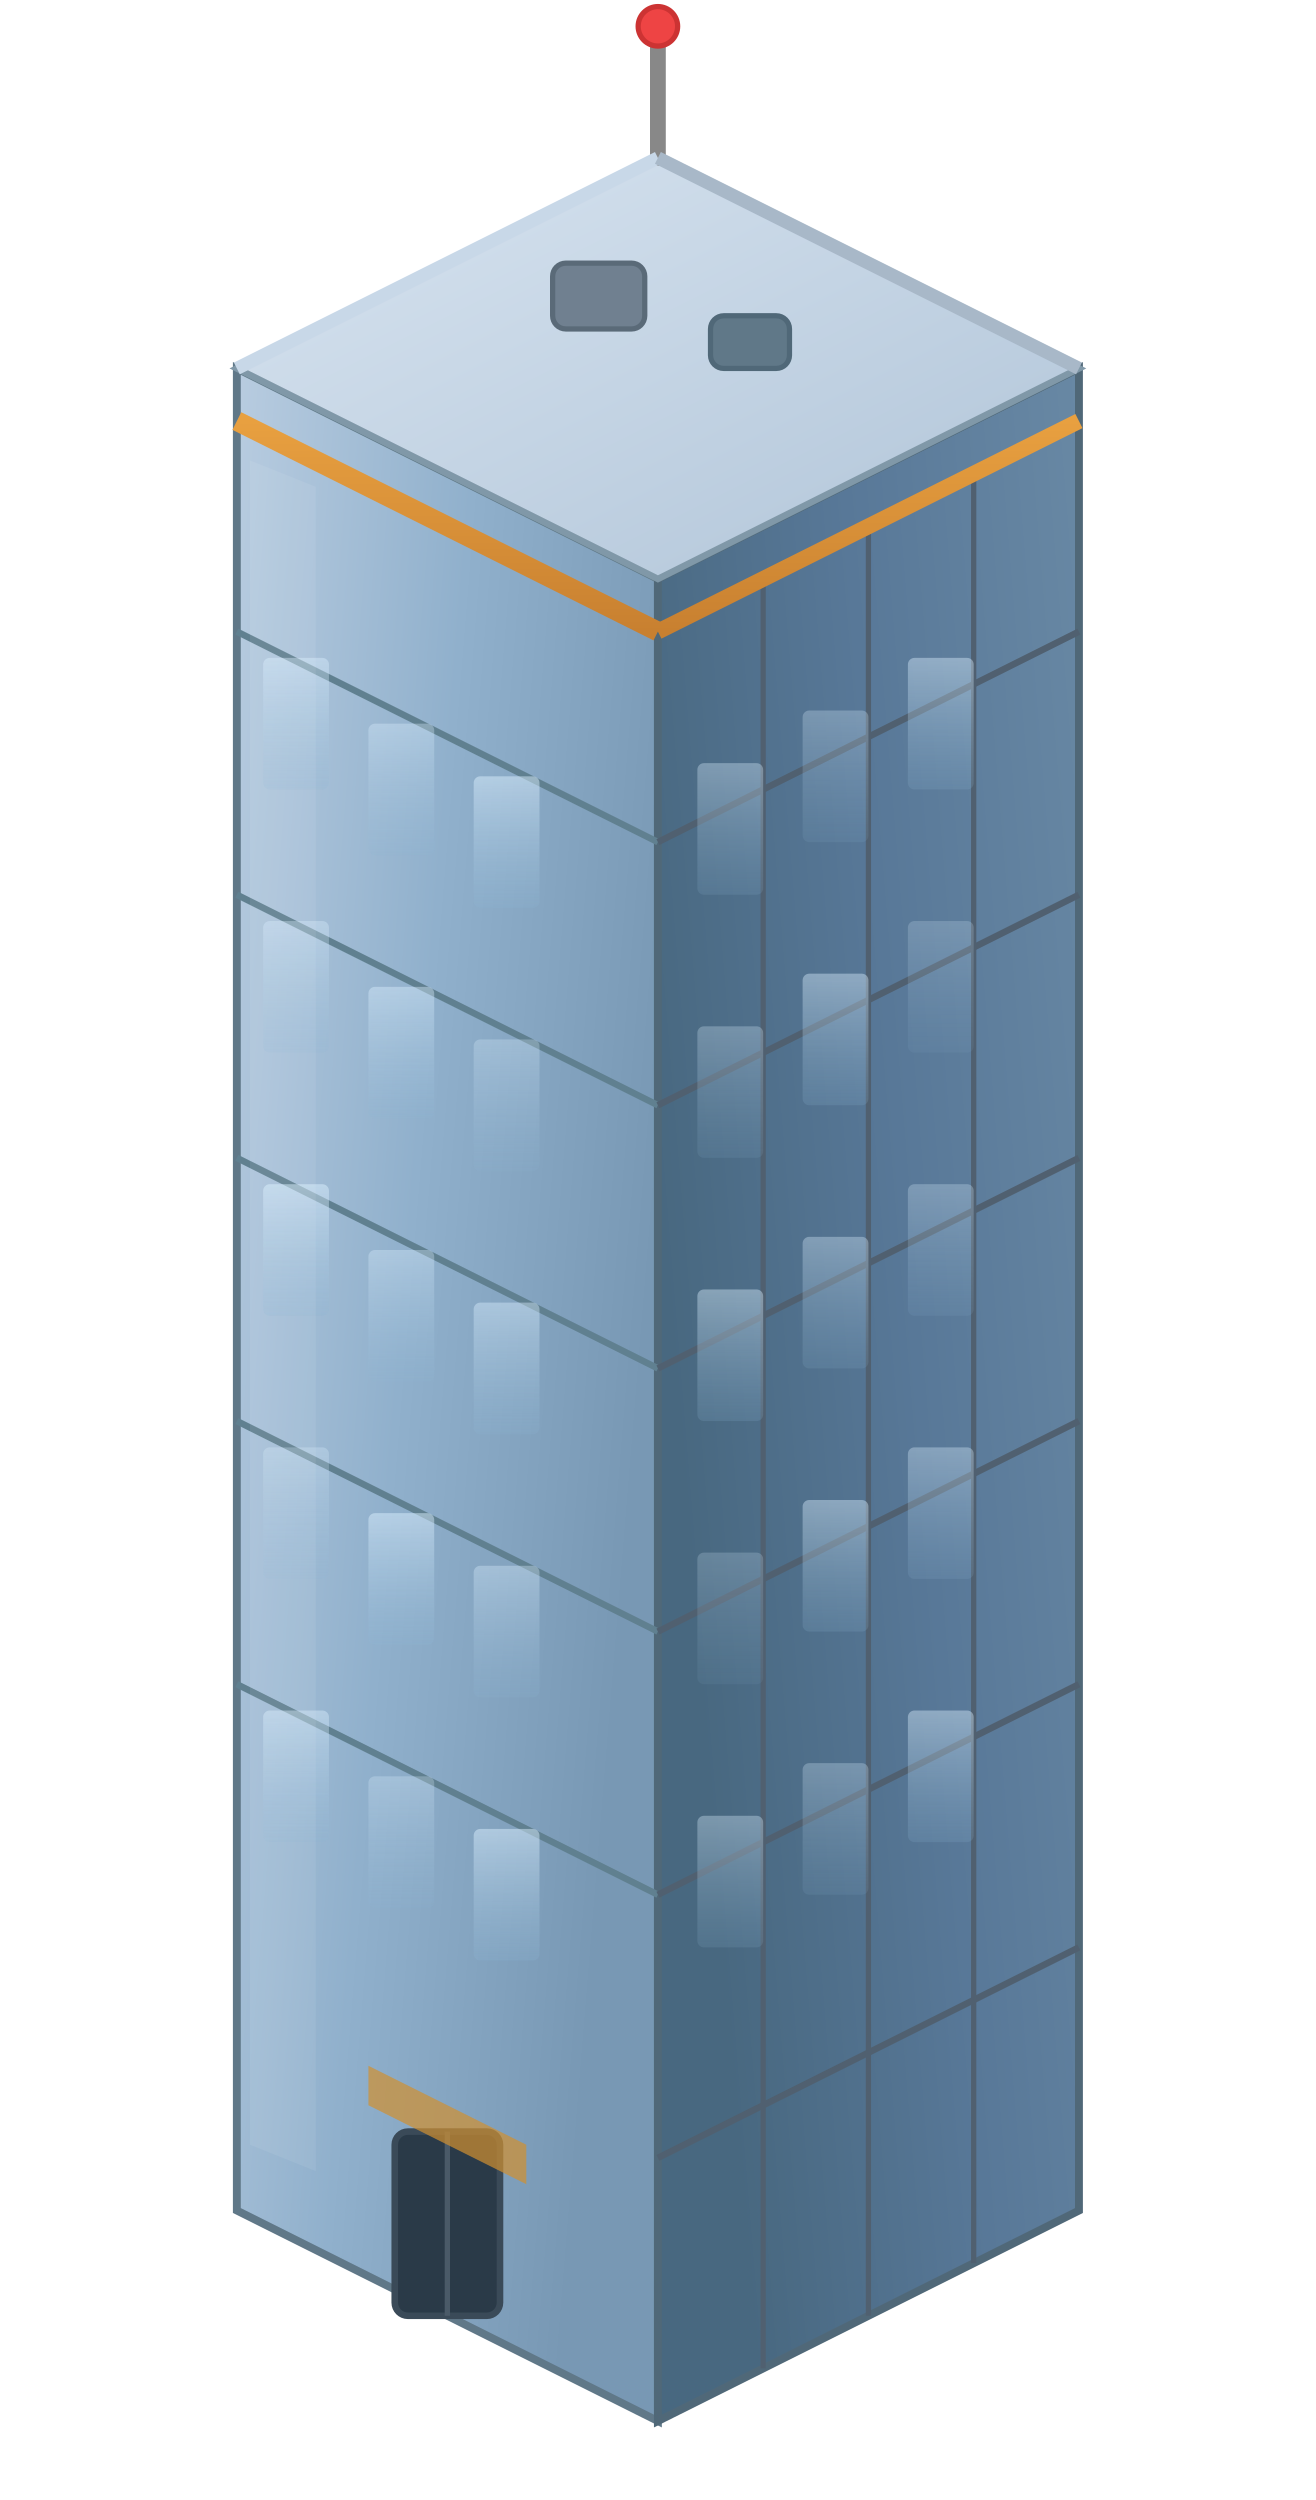
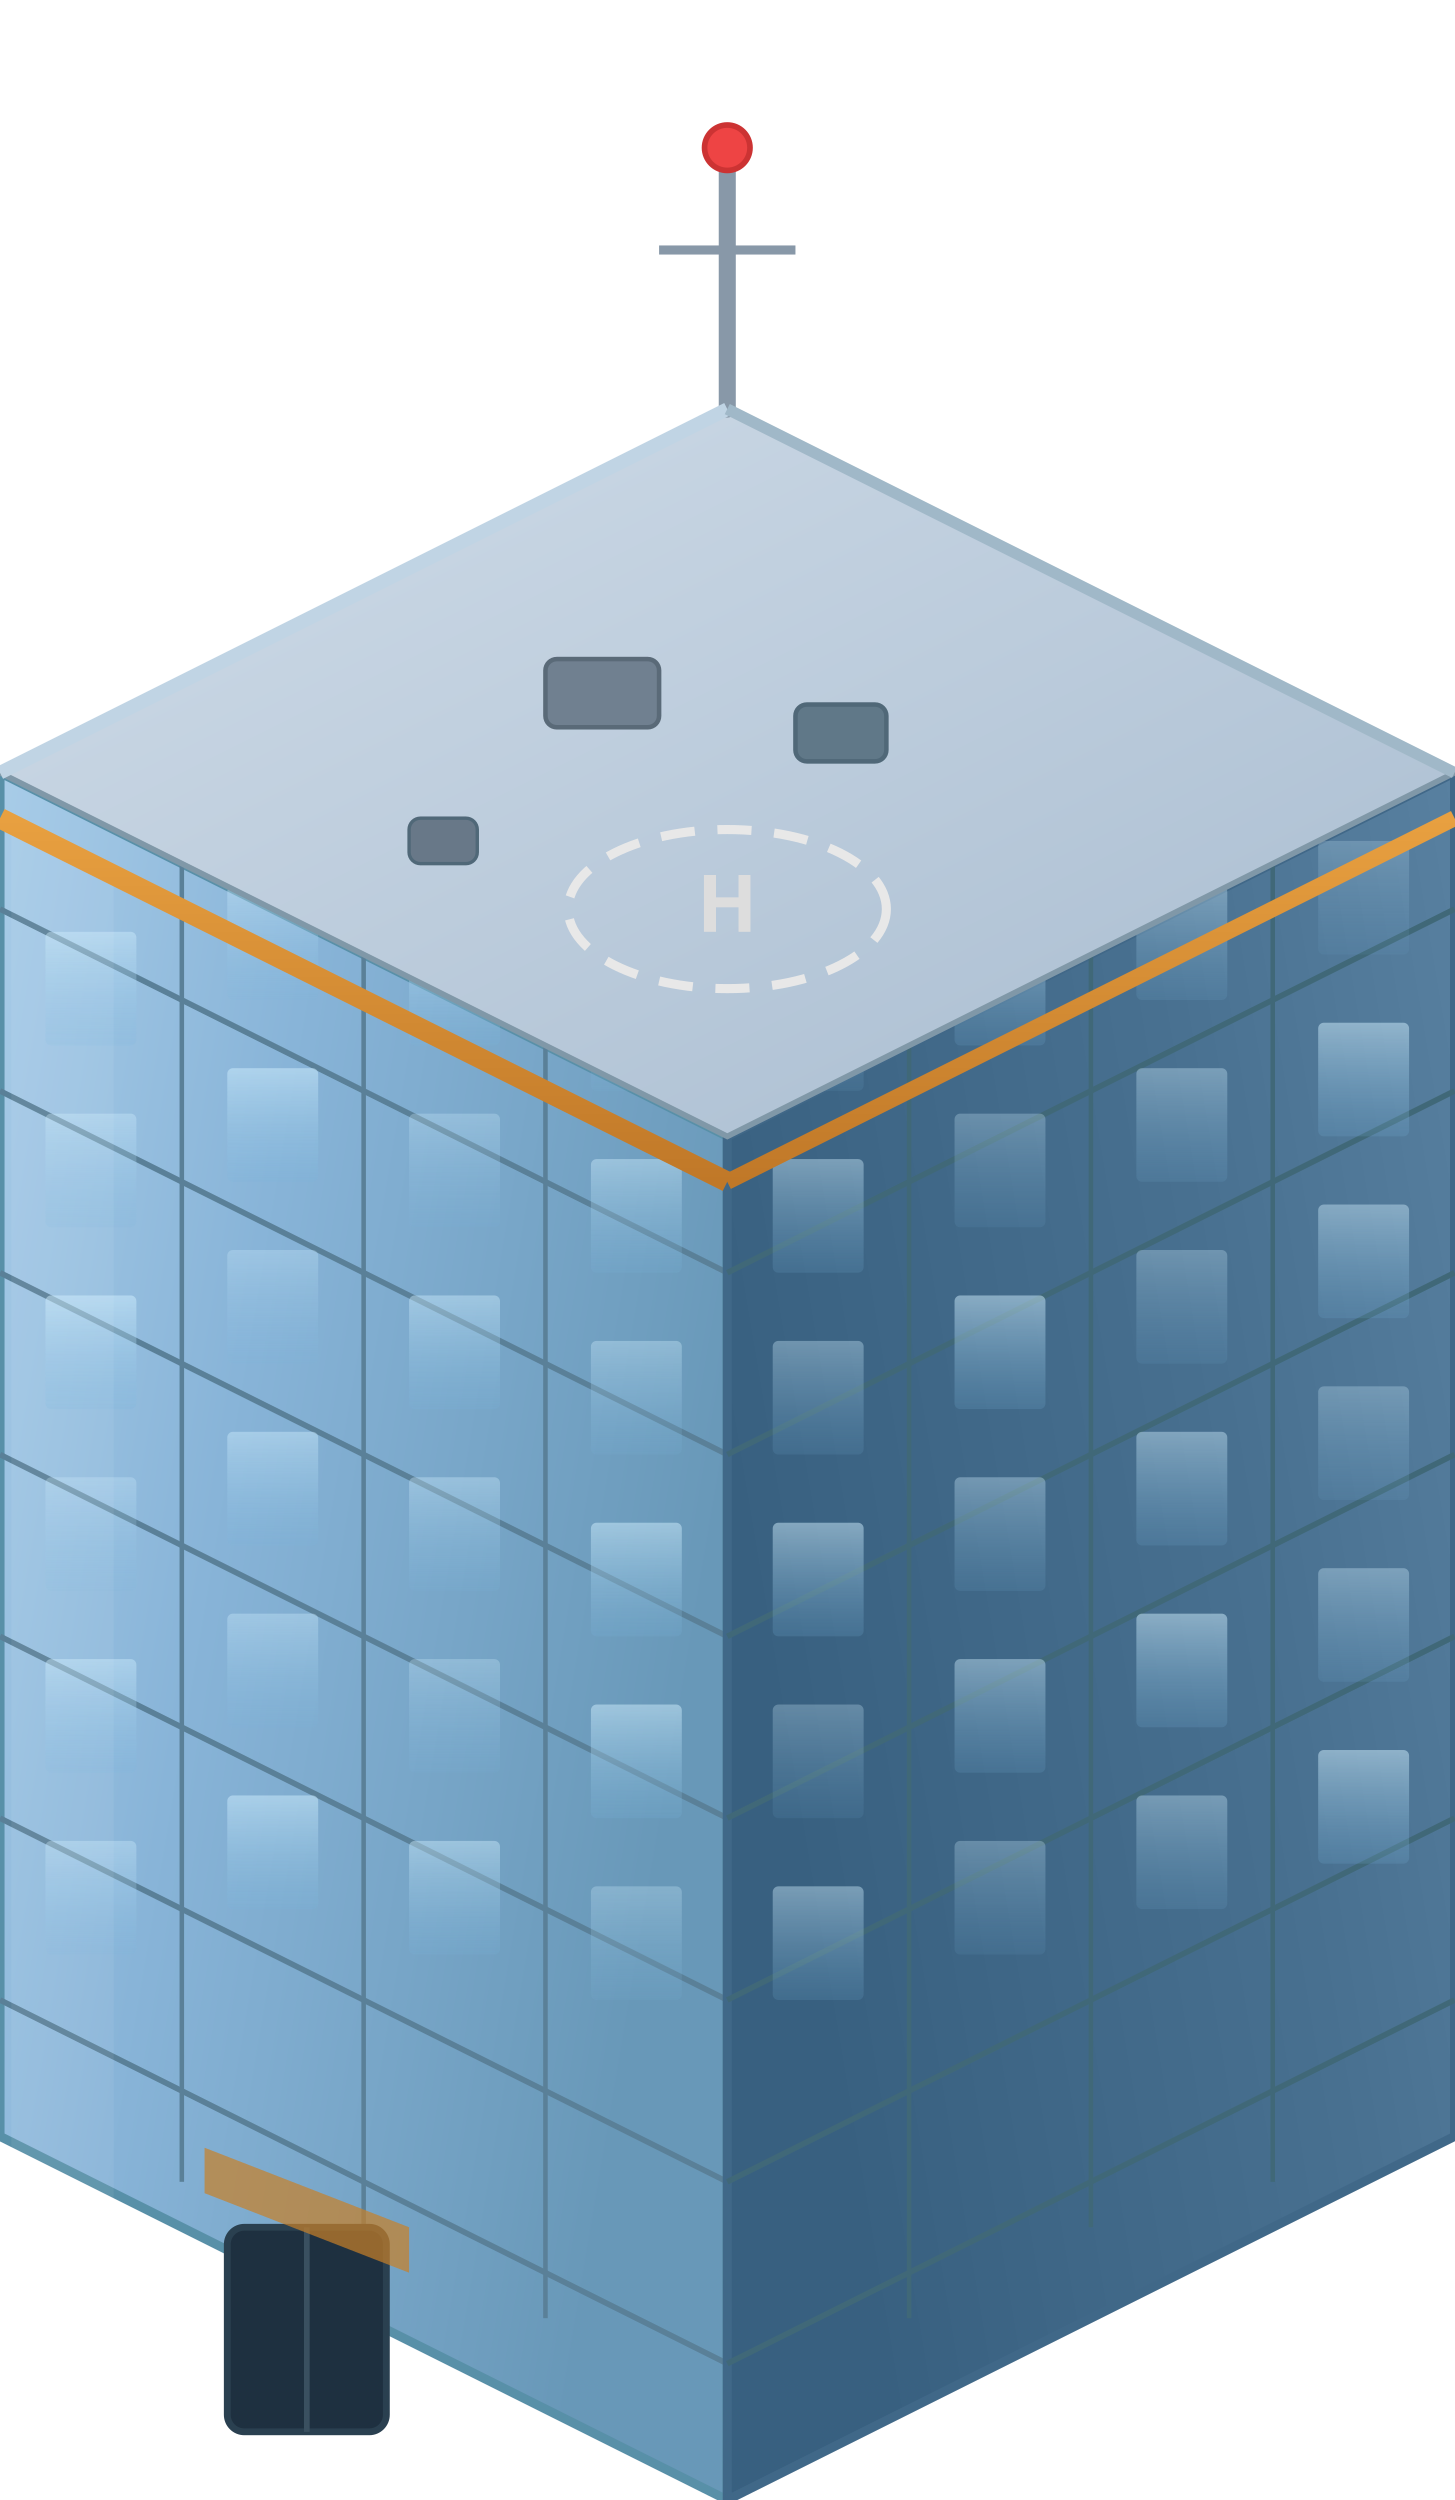
- <svg xmlns="http://www.w3.org/2000/svg" width="100" height="190" viewBox="0 0 100 190">
+ <svg xmlns="http://www.w3.org/2000/svg" width="128" height="220" viewBox="0 0 128 220">
  <defs>
    <linearGradient id="lf" x1="0" y1="0" x2="1" y2="0.4">
-       <stop offset="0%" stop-color="#b8cce0" />
-       <stop offset="50%" stop-color="#90b0cc" />
-       <stop offset="100%" stop-color="#7898b4" />
+       <stop offset="0%" stop-color="#a8cce8" />
+       <stop offset="40%" stop-color="#88b4d8" />
+       <stop offset="100%" stop-color="#6898b8" />
    </linearGradient>
    <linearGradient id="rf" x1="1" y1="0" x2="0" y2="0.4">
-       <stop offset="0%" stop-color="#6888a4" />
-       <stop offset="50%" stop-color="#587898" />
-       <stop offset="100%" stop-color="#486880" />
+       <stop offset="0%" stop-color="#5880a0" />
+       <stop offset="40%" stop-color="#487090" />
+       <stop offset="100%" stop-color="#386080" />
    </linearGradient>
    <linearGradient id="roof" x1="0" y1="0" x2="1" y2="1">
-       <stop offset="0%" stop-color="#d8e4f0" />
-       <stop offset="100%" stop-color="#b0c4d8" />
+       <stop offset="0%" stop-color="#d0dce8" />
+       <stop offset="100%" stop-color="#a8bcd0" />
    </linearGradient>
    <linearGradient id="wg" x1="0" y1="0" x2="0" y2="1">
-       <stop offset="0%" stop-color="rgba(220,240,255,0.7)" />
-       <stop offset="100%" stop-color="rgba(140,180,210,0.3)" />
+       <stop offset="0%" stop-color="rgba(210,240,255,0.7)" />
+       <stop offset="100%" stop-color="rgba(120,180,220,0.25)" />
    </linearGradient>
    <linearGradient id="acc" x1="0" y1="0" x2="0" y2="1">
      <stop offset="0%" stop-color="#e8a040" />
-       <stop offset="100%" stop-color="#c88030" />
+       <stop offset="100%" stop-color="#c07828" />
    </linearGradient>
  </defs>
-   <polygon points="18,168 50,184 50,44 18,28" fill="url(#lf)" stroke="#607888" stroke-width="0.6" />
-   <polygon points="82,168 50,184 50,44 82,28" fill="url(#rf)" stroke="#506878" stroke-width="0.6" />
-   <polygon points="50,12 82,28 50,44 18,28" fill="url(#roof)" stroke="#8098a8" stroke-width="0.5" />
-   <line x1="18" y1="48" x2="50" y2="64" stroke="#608090" stroke-width="0.5" />
-   <line x1="18" y1="68" x2="50" y2="84" stroke="#608090" stroke-width="0.5" />
-   <line x1="18" y1="88" x2="50" y2="104" stroke="#608090" stroke-width="0.5" />
-   <line x1="18" y1="108" x2="50" y2="124" stroke="#608090" stroke-width="0.5" />
-   <line x1="18" y1="128" x2="50" y2="144" stroke="#608090" stroke-width="0.5" />
-   <line x1="18" y1="148" x2="50" y2="164" stroke="#6080908" stroke-width="0.5" />
-   <line x1="26" y1="36" x2="26" y2="172" stroke="#6080908" stroke-width="0.4" />
-   <line x1="34" y1="40" x2="34" y2="176" stroke="#6080908" stroke-width="0.4" />
-   <line x1="42" y1="44" x2="42" y2="180" stroke="#6080908" stroke-width="0.4" />
-   <rect x="20" y="50" width="5" height="10" rx="0.5" fill="url(#wg)" opacity="0.6" />
-   <rect x="28" y="55" width="5" height="10" rx="0.5" fill="url(#wg)" opacity="0.5" />
-   <rect x="36" y="59" width="5" height="10" rx="0.5" fill="url(#wg)" opacity="0.7" />
-   <rect x="20" y="70" width="5" height="10" rx="0.5" fill="url(#wg)" opacity="0.5" />
-   <rect x="28" y="75" width="5" height="10" rx="0.5" fill="url(#wg)" opacity="0.6" />
-   <rect x="36" y="79" width="5" height="10" rx="0.5" fill="url(#wg)" opacity="0.4" />
-   <rect x="20" y="90" width="5" height="10" rx="0.5" fill="url(#wg)" opacity="0.7" />
-   <rect x="28" y="95" width="5" height="10" rx="0.5" fill="url(#wg)" opacity="0.5" />
-   <rect x="36" y="99" width="5" height="10" rx="0.5" fill="url(#wg)" opacity="0.6" />
-   <rect x="20" y="110" width="5" height="10" rx="0.5" fill="url(#wg)" opacity="0.4" />
-   <rect x="28" y="115" width="5" height="10" rx="0.5" fill="url(#wg)" opacity="0.7" />
-   <rect x="36" y="119" width="5" height="10" rx="0.5" fill="url(#wg)" opacity="0.5" />
-   <rect x="20" y="130" width="5" height="10" rx="0.5" fill="url(#wg)" opacity="0.6" />
-   <rect x="28" y="135" width="5" height="10" rx="0.5" fill="url(#wg)" opacity="0.4" />
-   <rect x="36" y="139" width="5" height="10" rx="0.5" fill="url(#wg)" opacity="0.7" />
-   <polygon points="19,35 24,37 24,165 19,163" fill="rgba(255,255,255,0.07)" />
-   <line x1="82" y1="48" x2="50" y2="64" stroke="#506070" stroke-width="0.5" />
-   <line x1="82" y1="68" x2="50" y2="84" stroke="#506070" stroke-width="0.5" />
-   <line x1="82" y1="88" x2="50" y2="104" stroke="#506070" stroke-width="0.5" />
-   <line x1="82" y1="108" x2="50" y2="124" stroke="#506070" stroke-width="0.5" />
-   <line x1="82" y1="128" x2="50" y2="144" stroke="#506070" stroke-width="0.5" />
-   <line x1="82" y1="148" x2="50" y2="164" stroke="#506070" stroke-width="0.5" />
-   <line x1="58" y1="44" x2="58" y2="180" stroke="#506070" stroke-width="0.4" />
-   <line x1="66" y1="40" x2="66" y2="176" stroke="#506070" stroke-width="0.4" />
-   <line x1="74" y1="36" x2="74" y2="172" stroke="#506070" stroke-width="0.4" />
-   <rect x="53" y="58" width="5" height="10" rx="0.5" fill="url(#wg)" opacity="0.5" />
-   <rect x="61" y="54" width="5" height="10" rx="0.5" fill="url(#wg)" opacity="0.4" />
-   <rect x="69" y="50" width="5" height="10" rx="0.5" fill="url(#wg)" opacity="0.6" />
-   <rect x="53" y="78" width="5" height="10" rx="0.5" fill="url(#wg)" opacity="0.4" />
-   <rect x="61" y="74" width="5" height="10" rx="0.5" fill="url(#wg)" opacity="0.6" />
-   <rect x="69" y="70" width="5" height="10" rx="0.5" fill="url(#wg)" opacity="0.3" />
-   <rect x="53" y="98" width="5" height="10" rx="0.5" fill="url(#wg)" opacity="0.6" />
-   <rect x="61" y="94" width="5" height="10" rx="0.5" fill="url(#wg)" opacity="0.5" />
-   <rect x="69" y="90" width="5" height="10" rx="0.5" fill="url(#wg)" opacity="0.4" />
-   <rect x="53" y="118" width="5" height="10" rx="0.5" fill="url(#wg)" opacity="0.3" />
-   <rect x="61" y="114" width="5" height="10" rx="0.5" fill="url(#wg)" opacity="0.6" />
-   <rect x="69" y="110" width="5" height="10" rx="0.5" fill="url(#wg)" opacity="0.5" />
-   <rect x="53" y="138" width="5" height="10" rx="0.5" fill="url(#wg)" opacity="0.5" />
-   <rect x="61" y="134" width="5" height="10" rx="0.5" fill="url(#wg)" opacity="0.4" />
-   <rect x="69" y="130" width="5" height="10" rx="0.5" fill="url(#wg)" opacity="0.6" />
-   <rect x="42" y="20" width="7" height="5" rx="1" fill="#708090" stroke="#5a6a78" stroke-width="0.4" />
-   <rect x="54" y="24" width="6" height="4" rx="1" fill="#607888" stroke="#506878" stroke-width="0.4" />
-   <line x1="50" y1="12" x2="50" y2="2" stroke="#888" stroke-width="1.2" stroke-linecap="round" />
-   <circle cx="50" cy="2" r="1.5" fill="#e44" stroke="#c33" stroke-width="0.4" />
-   <line x1="18" y1="32" x2="50" y2="48" stroke="url(#acc)" stroke-width="1.5" />
-   <line x1="82" y1="32" x2="50" y2="48" stroke="url(#acc)" stroke-width="1.2" />
-   <line x1="18" y1="28" x2="50" y2="12" stroke="#c8d8e8" stroke-width="1" />
-   <line x1="50" y1="12" x2="82" y2="28" stroke="#a8b8c8" stroke-width="1" />
-   <rect x="30" y="162" width="8" height="14" rx="1" fill="#2a3a48" stroke="#3a4a58" stroke-width="0.5" />
-   <line x1="34" y1="162" x2="34" y2="176" stroke="#4a5a68" stroke-width="0.4" />
-   <polygon points="28,160 40,166 40,163 28,157" fill="#d09030" opacity="0.7" />
+   <polygon points="0,188 64,220 64,100 0,68" fill="url(#lf)" stroke="#5890a8" stroke-width="0.8" />
+   <line x1="0" y1="80" x2="64" y2="112" stroke="#5a8098" stroke-width="0.5" />
+   <line x1="0" y1="96" x2="64" y2="128" stroke="#5a8098" stroke-width="0.5" />
+   <line x1="0" y1="112" x2="64" y2="144" stroke="#5a8098" stroke-width="0.5" />
+   <line x1="0" y1="128" x2="64" y2="160" stroke="#5a8098" stroke-width="0.5" />
+   <line x1="0" y1="144" x2="64" y2="176" stroke="#5a8098" stroke-width="0.5" />
+   <line x1="0" y1="160" x2="64" y2="192" stroke="#5a8098" stroke-width="0.5" />
+   <line x1="0" y1="176" x2="64" y2="208" stroke="#5a8098" stroke-width="0.5" />
+   <line x1="16" y1="72" x2="16" y2="192" stroke="#5a8098" stroke-width="0.4" />
+   <line x1="32" y1="76" x2="32" y2="196" stroke="#5a8098" stroke-width="0.4" />
+   <line x1="48" y1="80" x2="48" y2="204" stroke="#5a8098" stroke-width="0.4" />
+   <rect x="4" y="82" width="8" height="10" rx="0.5" fill="url(#wg)" opacity="0.6" />
+   <rect x="20" y="78" width="8" height="10" rx="0.5" fill="url(#wg)" opacity="0.5" />
+   <rect x="36" y="82" width="8" height="10" rx="0.5" fill="url(#wg)" opacity="0.7" />
+   <rect x="52" y="86" width="8" height="10" rx="0.5" fill="url(#wg)" opacity="0.4" />
+   <rect x="4" y="98" width="8" height="10" rx="0.5" fill="url(#wg)" opacity="0.5" />
+   <rect x="20" y="94" width="8" height="10" rx="0.5" fill="url(#wg)" opacity="0.7" />
+   <rect x="36" y="98" width="8" height="10" rx="0.5" fill="url(#wg)" opacity="0.4" />
+   <rect x="52" y="102" width="8" height="10" rx="0.5" fill="url(#wg)" opacity="0.6" />
+   <rect x="4" y="114" width="8" height="10" rx="0.5" fill="url(#wg)" opacity="0.7" />
+   <rect x="20" y="110" width="8" height="10" rx="0.5" fill="url(#wg)" opacity="0.4" />
+   <rect x="36" y="114" width="8" height="10" rx="0.5" fill="url(#wg)" opacity="0.6" />
+   <rect x="52" y="118" width="8" height="10" rx="0.5" fill="url(#wg)" opacity="0.5" />
+   <rect x="4" y="130" width="8" height="10" rx="0.5" fill="url(#wg)" opacity="0.4" />
+   <rect x="20" y="126" width="8" height="10" rx="0.5" fill="url(#wg)" opacity="0.6" />
+   <rect x="36" y="130" width="8" height="10" rx="0.5" fill="url(#wg)" opacity="0.5" />
+   <rect x="52" y="134" width="8" height="10" rx="0.5" fill="url(#wg)" opacity="0.7" />
+   <rect x="4" y="146" width="8" height="10" rx="0.5" fill="url(#wg)" opacity="0.6" />
+   <rect x="20" y="142" width="8" height="10" rx="0.5" fill="url(#wg)" opacity="0.5" />
+   <rect x="36" y="146" width="8" height="10" rx="0.5" fill="url(#wg)" opacity="0.4" />
+   <rect x="52" y="150" width="8" height="10" rx="0.5" fill="url(#wg)" opacity="0.7" />
+   <rect x="4" y="162" width="8" height="10" rx="0.5" fill="url(#wg)" opacity="0.5" />
+   <rect x="20" y="158" width="8" height="10" rx="0.5" fill="url(#wg)" opacity="0.7" />
+   <rect x="36" y="162" width="8" height="10" rx="0.5" fill="url(#wg)" opacity="0.6" />
+   <rect x="52" y="166" width="8" height="10" rx="0.5" fill="url(#wg)" opacity="0.4" />
+   <polygon points="1,72 10,76 10,200 1,196" fill="rgba(255,255,255,0.06)" />
+   <polygon points="128,188 64,220 64,100 128,68" fill="url(#rf)" stroke="#406888" stroke-width="0.8" />
+   <line x1="128" y1="80" x2="64" y2="112" stroke="#406878" stroke-width="0.5" />
+   <line x1="128" y1="96" x2="64" y2="128" stroke="#406878" stroke-width="0.5" />
+   <line x1="128" y1="112" x2="64" y2="144" stroke="#406878" stroke-width="0.5" />
+   <line x1="128" y1="128" x2="64" y2="160" stroke="#406878" stroke-width="0.5" />
+   <line x1="128" y1="144" x2="64" y2="176" stroke="#406878" stroke-width="0.5" />
+   <line x1="128" y1="160" x2="64" y2="192" stroke="#406878" stroke-width="0.5" />
+   <line x1="128" y1="176" x2="64" y2="208" stroke="#406878" stroke-width="0.5" />
+   <line x1="80" y1="80" x2="80" y2="204" stroke="#406878" stroke-width="0.4" />
+   <line x1="96" y1="76" x2="96" y2="196" stroke="#406878" stroke-width="0.4" />
+   <line x1="112" y1="72" x2="112" y2="192" stroke="#406878" stroke-width="0.4" />
+   <rect x="68" y="86" width="8" height="10" rx="0.5" fill="url(#wg)" opacity="0.4" />
+   <rect x="84" y="82" width="8" height="10" rx="0.5" fill="url(#wg)" opacity="0.6" />
+   <rect x="100" y="78" width="8" height="10" rx="0.5" fill="url(#wg)" opacity="0.5" />
+   <rect x="116" y="74" width="8" height="10" rx="0.5" fill="url(#wg)" opacity="0.3" />
+   <rect x="68" y="102" width="8" height="10" rx="0.5" fill="url(#wg)" opacity="0.6" />
+   <rect x="84" y="98" width="8" height="10" rx="0.5" fill="url(#wg)" opacity="0.4" />
+   <rect x="100" y="94" width="8" height="10" rx="0.5" fill="url(#wg)" opacity="0.5" />
+   <rect x="116" y="90" width="8" height="10" rx="0.5" fill="url(#wg)" opacity="0.7" />
+   <rect x="68" y="118" width="8" height="10" rx="0.5" fill="url(#wg)" opacity="0.5" />
+   <rect x="84" y="114" width="8" height="10" rx="0.5" fill="url(#wg)" opacity="0.7" />
+   <rect x="100" y="110" width="8" height="10" rx="0.5" fill="url(#wg)" opacity="0.4" />
+   <rect x="116" y="106" width="8" height="10" rx="0.5" fill="url(#wg)" opacity="0.6" />
+   <rect x="68" y="134" width="8" height="10" rx="0.5" fill="url(#wg)" opacity="0.7" />
+   <rect x="84" y="130" width="8" height="10" rx="0.5" fill="url(#wg)" opacity="0.5" />
+   <rect x="100" y="126" width="8" height="10" rx="0.5" fill="url(#wg)" opacity="0.6" />
+   <rect x="116" y="122" width="8" height="10" rx="0.5" fill="url(#wg)" opacity="0.4" />
+   <rect x="68" y="150" width="8" height="10" rx="0.5" fill="url(#wg)" opacity="0.4" />
+   <rect x="84" y="146" width="8" height="10" rx="0.5" fill="url(#wg)" opacity="0.6" />
+   <rect x="100" y="142" width="8" height="10" rx="0.5" fill="url(#wg)" opacity="0.7" />
+   <rect x="116" y="138" width="8" height="10" rx="0.5" fill="url(#wg)" opacity="0.5" />
+   <rect x="68" y="166" width="8" height="10" rx="0.5" fill="url(#wg)" opacity="0.6" />
+   <rect x="84" y="162" width="8" height="10" rx="0.5" fill="url(#wg)" opacity="0.4" />
+   <rect x="100" y="158" width="8" height="10" rx="0.5" fill="url(#wg)" opacity="0.5" />
+   <rect x="116" y="154" width="8" height="10" rx="0.5" fill="url(#wg)" opacity="0.7" />
+   <polygon points="64,36 128,68 64,100 0,68" fill="url(#roof)" stroke="#8098a8" stroke-width="0.5" />
+   <rect x="48" y="58" width="10" height="6" rx="1" fill="#708090" stroke="#5a6a78" stroke-width="0.4" />
+   <rect x="70" y="62" width="8" height="5" rx="1" fill="#607888" stroke="#506878" stroke-width="0.4" />
+   <rect x="36" y="72" width="6" height="4" rx="1" fill="#687888" stroke="#506878" stroke-width="0.3" />
+   <ellipse cx="64" cy="80" rx="14" ry="7" fill="none" stroke="#e8e8e8" stroke-width="0.8" stroke-dasharray="3,2" />
+   <text x="64" y="82" text-anchor="middle" font-size="7" fill="#ddd" font-family="sans-serif" font-weight="bold">H</text>
+   <line x1="64" y1="36" x2="64" y2="14" stroke="#8898a8" stroke-width="1.5" stroke-linecap="round" />
+   <circle cx="64" cy="13" r="2" fill="#e44" stroke="#c33" stroke-width="0.5" />
+   <line x1="58" y1="22" x2="70" y2="22" stroke="#8898a8" stroke-width="0.8" />
+   <line x1="0" y1="72" x2="64" y2="104" stroke="url(#acc)" stroke-width="1.8" />
+   <line x1="128" y1="72" x2="64" y2="104" stroke="url(#acc)" stroke-width="1.4" />
+   <line x1="0" y1="68" x2="64" y2="36" stroke="#c0d4e4" stroke-width="1.2" />
+   <line x1="64" y1="36" x2="128" y2="68" stroke="#a0b8c8" stroke-width="1.0" />
+   <rect x="20" y="196" width="14" height="18" rx="1.5" fill="#1e3040" stroke="#2a4050" stroke-width="0.6" />
+   <line x1="27" y1="196" x2="27" y2="214" stroke="#3a5060" stroke-width="0.5" />
+   <polygon points="18,193 36,200 36,196 18,189" fill="#c88028" opacity="0.7" />
</svg>
